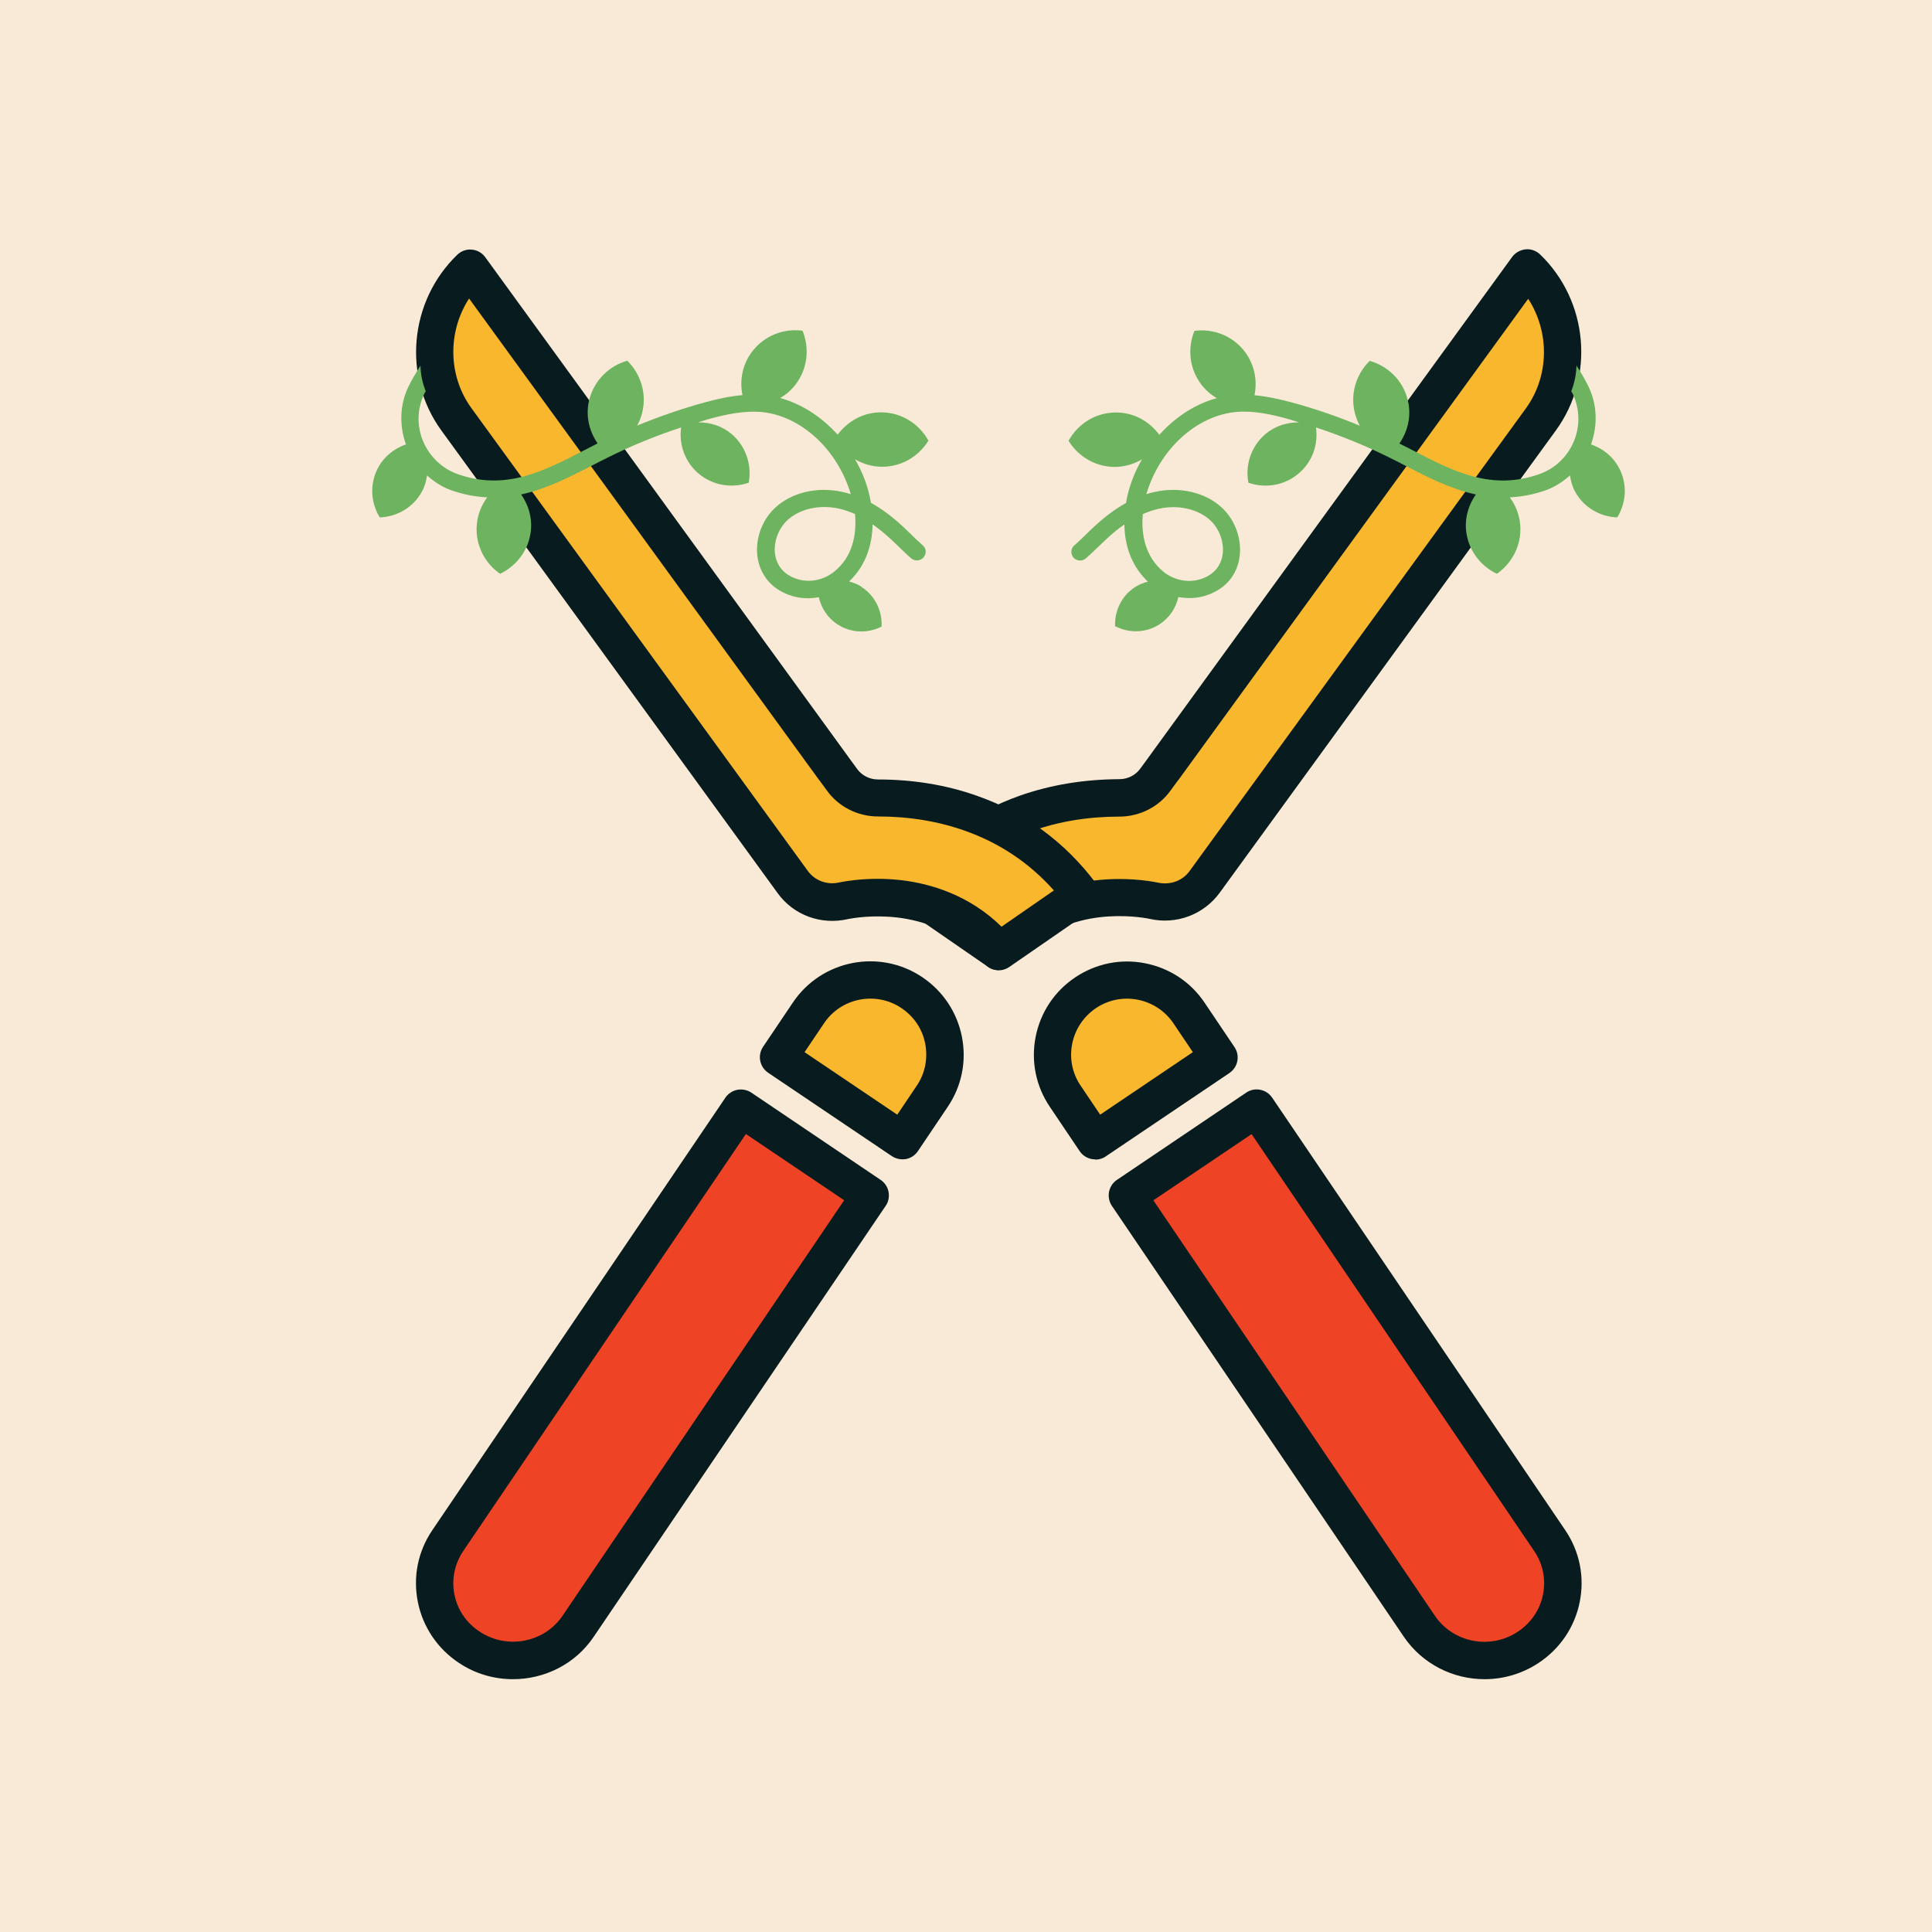
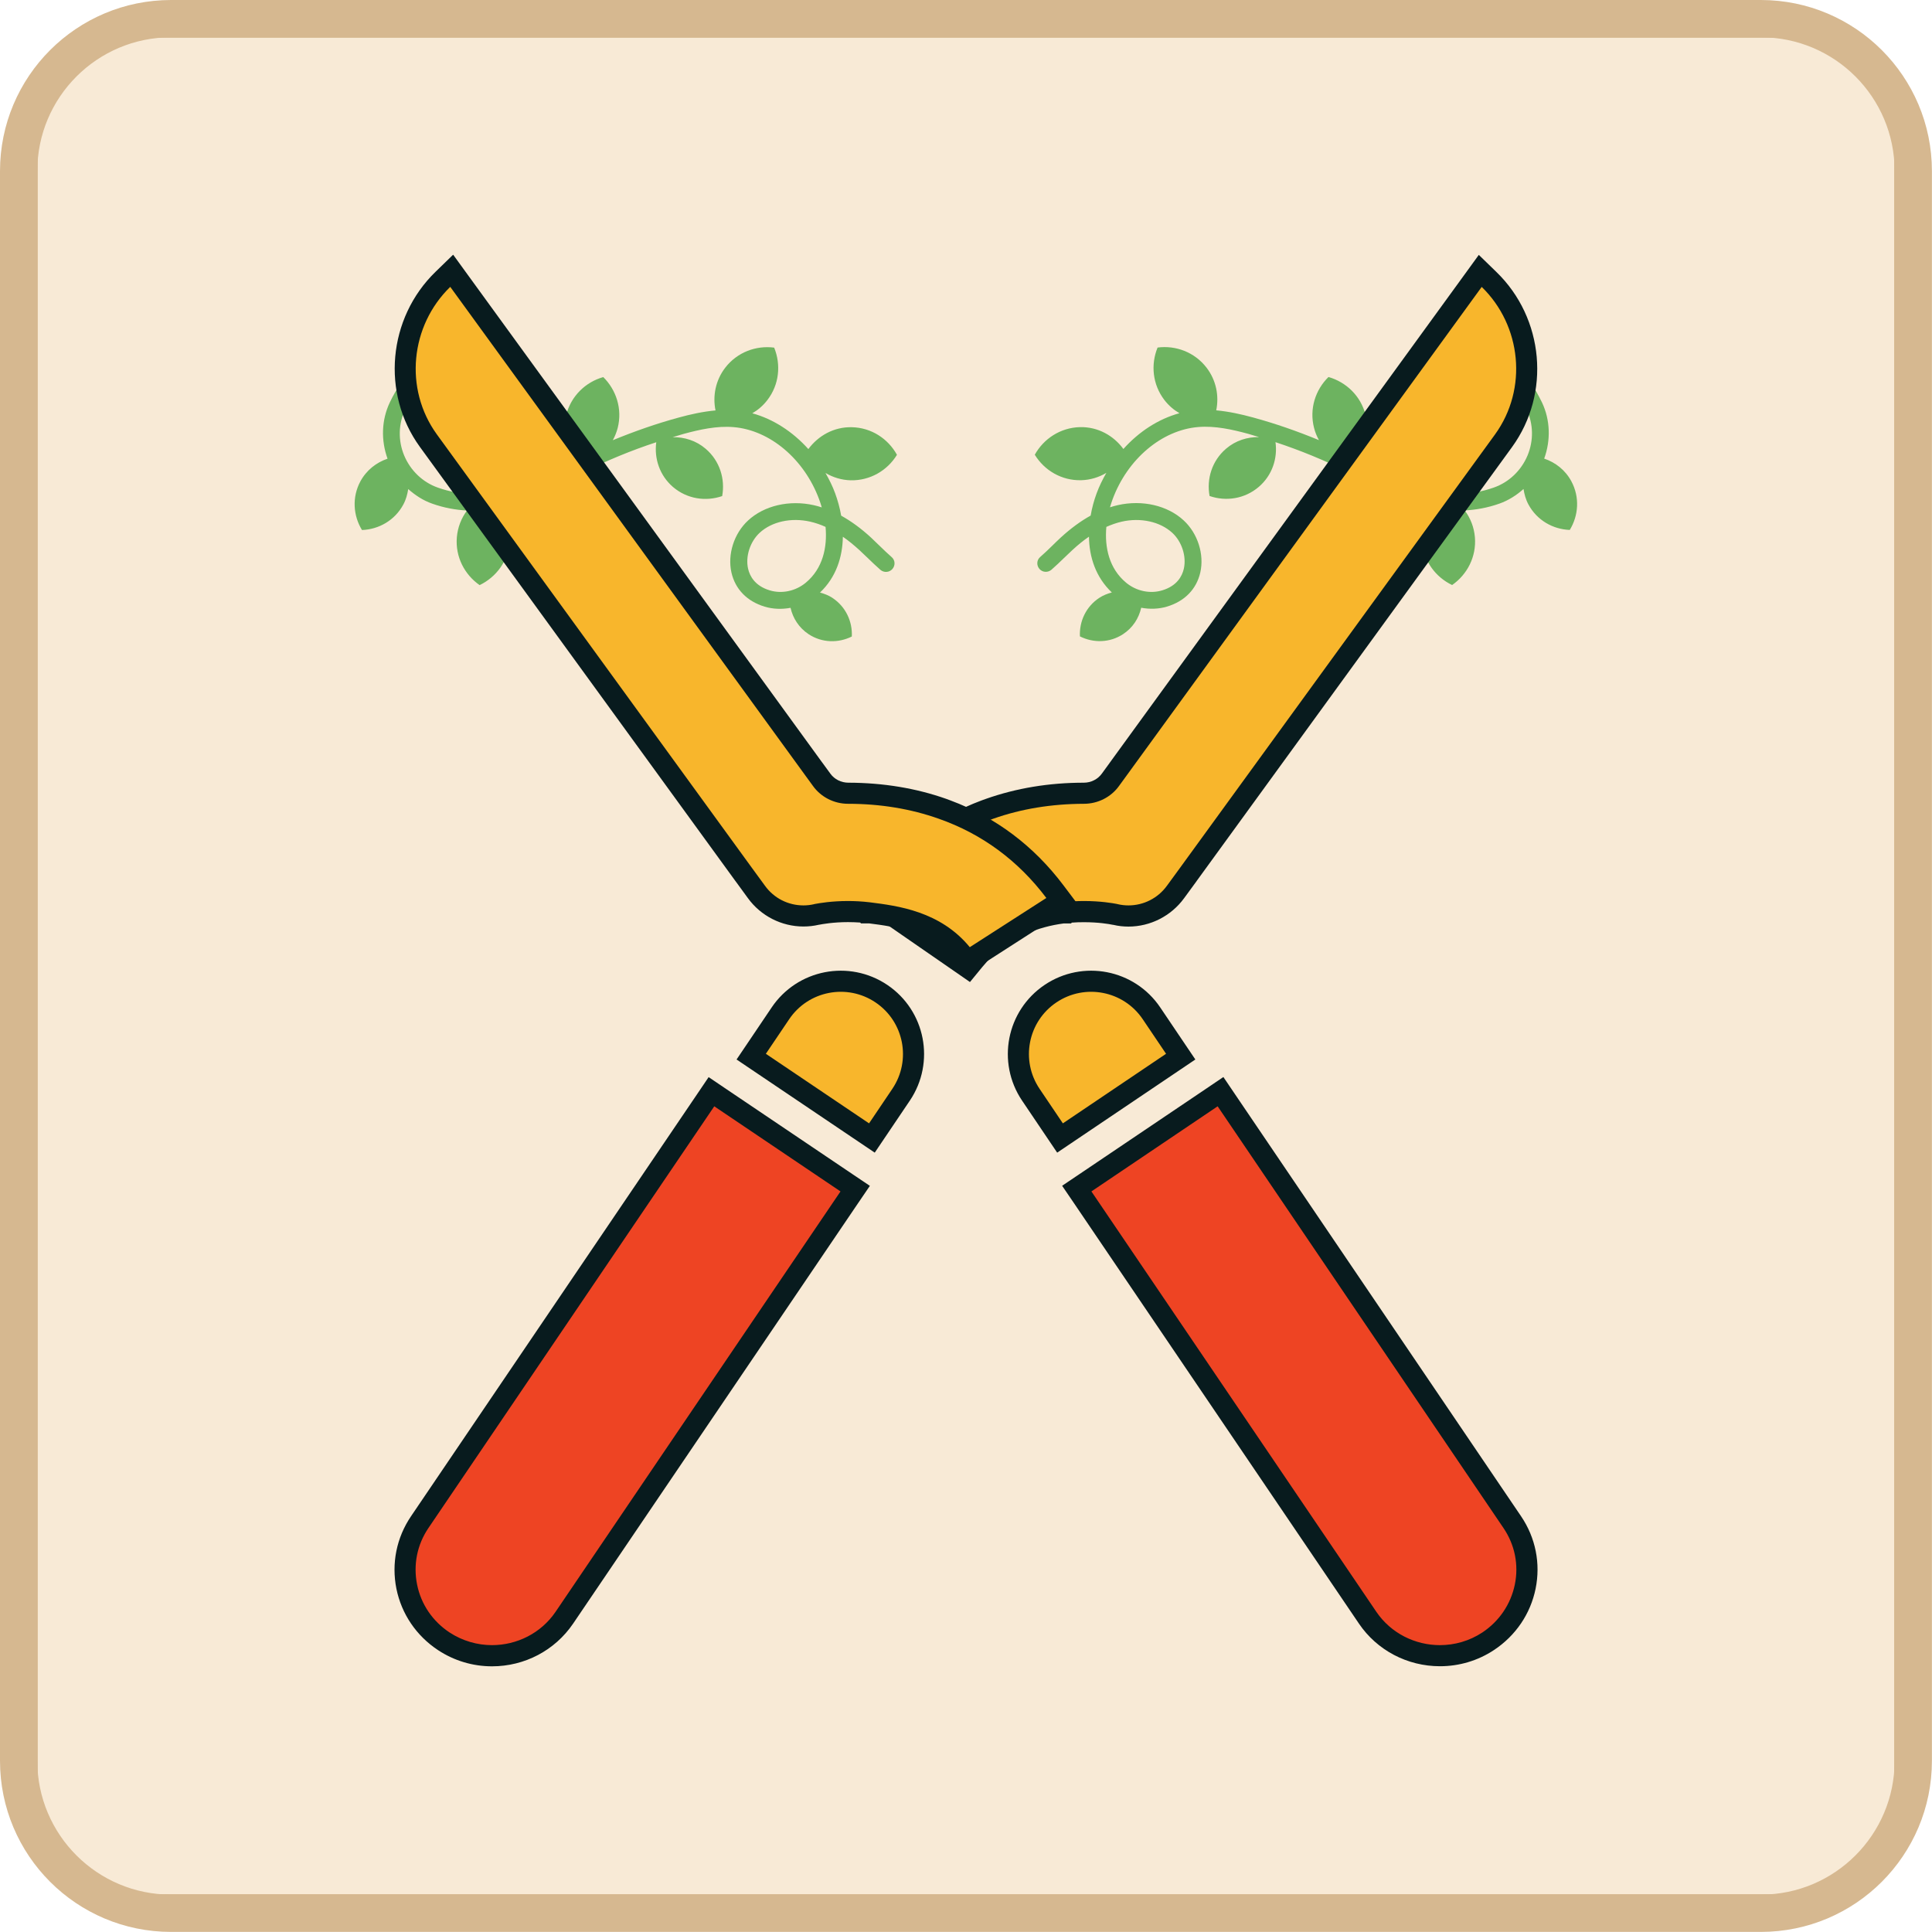
- <svg xmlns="http://www.w3.org/2000/svg" id="Layer_2" data-name="Layer 2" viewBox="0 0 133.2 133.2">
+ <svg xmlns="http://www.w3.org/2000/svg" id="Layer_2" data-name="Layer 2" viewBox="0 0 228.92 228.92">
  <defs>
    <style>
-       .cls-1 {
+       .cls-1, .cls-2 {
+         fill: none;
+       }
+ 
+       .cls-2 {
+         stroke: #d6b890;
+         stroke-width: 4.42px;
+       }
+ 
+       .cls-2, .cls-3 {
+         stroke-miterlimit: 10;
+       }
+ 
+       .cls-4 {
        fill: #f8ead6;
      }

-       .cls-2 {
+       .cls-5 {
        fill: #6db360;
      }

-       .cls-3 {
-         fill: #ee4324;
+       .cls-6 {
+         clip-path: url(#clippath-6);
      }

-       .cls-4 {
+       .cls-7, .cls-3 {
+         fill: #f8b62c;
+       }
+ 
+       .cls-8 {
        fill: #081b1e;
      }

-       .cls-5 {
-         fill: #f9b72e;
+       .cls-9 {
+         clip-path: url(#clippath);
+       }
+ 
+       .cls-3 {
+         stroke: #081b1e;
+         stroke-width: 2.5px;
+       }
+ 
+       .cls-10 {
+         fill: #ee4423;
      }
    </style>
+     <clipPath id="clippath">
+       <rect class="cls-1" x="2.21" y="2.21" width="224.49" height="224.49" rx="18.06" ry="18.06" />
+     </clipPath>
+     <clipPath id="clippath-6">
+       <rect class="cls-2" x="2.21" y="2.21" width="224.49" height="224.49" rx="18.06" ry="18.06" />
+     </clipPath>
  </defs>
-   <g id="Art">
+   <g id="Layer_1-2" data-name="Layer 1">
    <g>
-       <rect class="cls-1" width="133.2" height="133.2" />
      <g>
-         <path class="cls-5" d="M63.17,61.67c1.99-2.64,4.55-4.53,7.6-5.6h0c1.97-.7,4.12-1.05,6.41-1.05.99,0,1.92-.47,2.48-1.26l.54-.74h0s25.09-34.53,25.09-34.53c2.82,2.73,3.28,7.2.94,10.43l-22.28,30.65h0s-.9,1.24-.9,1.24c-.8,1.1-2.17,1.61-3.49,1.3-.01,0-.03,0-.04,0-.44-.09-1.97-.35-3.86-.12,0,0,0,0,0,0t0,0c-2,.25-4.72,1.09-6.8,3.62l-5.69-3.93Z" />
-         <path class="cls-4" d="M68.85,66.89c-.25,0-.51-.07-.73-.23l-5.69-3.93c-.29-.2-.48-.51-.54-.86-.06-.35.03-.7.24-.98,2.15-2.85,4.91-4.88,8.2-6.04,2.11-.74,4.41-1.12,6.84-1.13h0c.58,0,1.11-.27,1.44-.72l.55-.75s.01-.02.02-.03l25.07-34.5c.22-.3.56-.49.93-.53.37-.04.74.1,1.01.36,3.31,3.2,3.77,8.41,1.09,12.11l-23.19,31.89c-1.1,1.51-3,2.22-4.83,1.8-.38-.08-1.76-.31-3.46-.11-1.71.21-4.13.93-5.96,3.16-.25.31-.62.47-1,.47ZM65.05,61.4l3.61,2.5c2.23-2.2,4.9-2.96,6.83-3.2,2.04-.24,3.67.02,4.28.14.9.21,1.75-.11,2.24-.78l23.18-31.89c1.64-2.25,1.65-5.29.17-7.57l-24.12,33.18s-.02.02-.03.03l-.52.71c-.8,1.11-2.12,1.78-3.52,1.78h0c-2.13,0-4.15.33-5.98.98-2.39.84-4.46,2.23-6.15,4.12Z" />
-         <path class="cls-3" d="M59.99,82.41l-8.92-6.01-20.2,29.81c-.8,1.18-1.08,2.6-.8,3.99.28,1.39,1.1,2.59,2.3,3.39,2.48,1.63,5.84.98,7.49-1.46l20.13-29.71Z" />
-         <path class="cls-4" d="M35.36,115.77c-1.28,0-2.57-.36-3.7-1.11-1.49-.98-2.5-2.48-2.85-4.2-.35-1.74,0-3.5,1-4.97l20.2-29.81c.4-.59,1.2-.74,1.79-.35l8.92,6.02c.28.19.48.49.54.82.06.34,0,.69-.2.97l-20.13,29.71c-1.28,1.9-3.4,2.92-5.56,2.92ZM51.42,78.19l-19.48,28.74c-.6.89-.82,1.96-.61,3.01.21,1.05.83,1.96,1.75,2.56,1.89,1.24,4.45.75,5.71-1.11l19.41-28.64-6.78-4.57Z" />
-         <path class="cls-2" d="M76.92,43.19c.94.47,2.1.46,3.04-.16.68-.45,1.12-1.13,1.28-1.87.61.11,1.24.1,1.83-.08,1.25-.38,2.08-1.23,2.34-2.4.29-1.29-.18-2.77-1.17-3.68-1.14-1.06-2.92-1.47-4.65-1.08-.19.04-.37.09-.56.15.06-.19.12-.38.19-.56,1.05-2.84,3.47-4.89,6.04-5.11,1.19-.1,2.41.17,3.56.49.25.07.5.15.75.23-.83-.01-1.66.24-2.34.82-.99.85-1.39,2.14-1.16,3.34,1.16.4,2.48.21,3.48-.65.95-.81,1.34-2.01,1.18-3.16,1.75.58,3.45,1.27,5.09,2.09.37.18.73.37,1.1.56,1.54.8,3.12,1.6,4.83,1.97-.47.68-.75,1.5-.68,2.4.11,1.38.96,2.51,2.13,3.07,1.06-.74,1.72-1.99,1.61-3.37-.06-.72-.32-1.36-.72-1.9.78-.04,1.59-.18,2.45-.48.64-.22,1.2-.59,1.7-1.03.06.37.15.74.34,1.09.6,1.12,1.74,1.76,2.92,1.8.62-1.01.72-2.31.11-3.43-.43-.8-1.13-1.33-1.92-1.6.47-1.3.43-2.73-.16-3.96-.25-.52-.53-1-.84-1.47-.02.59-.13,1.18-.36,1.76.03.06.07.12.1.18.49,1.04.52,2.22.08,3.27-.44,1.07-1.32,1.9-2.39,2.27-3.3,1.16-5.92-.19-8.69-1.63-.32-.16-.63-.33-.95-.48.59-.86.85-1.94.57-3.03-.34-1.34-1.37-2.32-2.62-2.67-.92.91-1.36,2.25-1.02,3.6.08.31.2.6.34.87-1.52-.63-3.08-1.17-4.67-1.6-.83-.22-1.7-.42-2.59-.5.21-1.02,0-2.13-.68-3.02-.85-1.1-2.18-1.59-3.46-1.42-.49,1.2-.36,2.61.48,3.71.3.39.66.7,1.06.93-1.48.4-2.86,1.3-3.96,2.53-.7-.95-1.8-1.57-3.07-1.54-1.39.03-2.57.82-3.19,1.95.68,1.1,1.89,1.83,3.28,1.8.65-.02,1.25-.21,1.78-.52-.26.46-.5.94-.68,1.44-.18.49-.33,1.02-.42,1.57-.71.39-1.41.91-2.11,1.55-.21.19-.41.38-.61.58-.28.27-.55.54-.84.79-.26.22-.27.6-.06.84.22.25.6.27.85.06.3-.26.6-.55.89-.83.2-.19.39-.38.59-.56.39-.36.78-.68,1.18-.95.02,1.44.48,2.86,1.62,3.94-.31.08-.61.2-.89.38-.95.62-1.42,1.67-1.37,2.72M78.78,35.45c.36-.16.73-.29,1.09-.37,1.34-.3,2.71,0,3.57.79.68.63,1.02,1.67.82,2.54-.12.52-.48,1.21-1.52,1.53-.86.26-1.84.05-2.55-.54-1.2-1-1.53-2.49-1.4-3.94" />
-         <path class="cls-5" d="M62.88,68.44h0c-2.35-1.59-5.55-.97-7.14,1.39l-2.06,3.06,8.53,5.75,2.06-3.06c1.59-2.35.97-5.55-1.39-7.14" />
-         <path class="cls-4" d="M62.21,79.93c-.26,0-.51-.08-.72-.22l-8.53-5.75c-.59-.4-.75-1.2-.35-1.79l2.06-3.06c1.98-2.94,5.99-3.72,8.93-1.73h0c1.42.96,2.39,2.42,2.72,4.11.33,1.69-.02,3.4-.98,4.82l-2.06,3.06c-.19.28-.49.48-.82.54-.08.01-.16.02-.25.02ZM55.47,72.54l6.39,4.31,1.34-1.99c.58-.85.78-1.88.59-2.89s-.77-1.88-1.63-2.46h0c-.85-.58-1.88-.78-2.89-.59-1.01.2-1.88.77-2.46,1.63l-1.34,1.99Z" />
-         <path class="cls-5" d="M74.54,61.67c-1.99-2.64-4.55-4.53-7.6-5.6h0c-1.97-.7-4.12-1.05-6.41-1.05-.99,0-1.92-.47-2.48-1.26l-.54-.74h0s-25.09-34.53-25.09-34.53c-2.82,2.73-3.28,7.2-.94,10.43l22.28,30.65h0s.9,1.24.9,1.24c.8,1.1,2.17,1.61,3.49,1.3.01,0,.03,0,.04,0,.44-.09,1.97-.35,3.86-.12,0,0,0,0,0,0t0,0c2,.25,4.72,1.09,6.8,3.62l5.69-3.93Z" />
-         <path class="cls-4" d="M68.86,66.89c-.37,0-.74-.16-1-.47-1.83-2.23-4.25-2.95-5.96-3.16-1.7-.2-3.08.03-3.46.11-1.84.42-3.74-.28-4.83-1.8l-23.18-31.89c-2.69-3.7-2.22-8.91,1.09-12.11.27-.26.63-.4,1.01-.36.37.03.71.22.93.53l25.07,34.5s.01.02.02.03l.54.74c.33.46.87.73,1.44.73h0c2.43,0,4.73.38,6.84,1.13,3.3,1.16,6.06,3.19,8.2,6.04.21.28.3.63.24.98-.06.35-.25.65-.54.85l-5.69,3.93c-.22.15-.48.23-.73.23ZM60.52,60.59c.52,0,1.08.03,1.68.1,1.95.24,4.61,1,6.85,3.2l3.61-2.5c-1.69-1.9-3.76-3.28-6.15-4.12-1.83-.65-3.85-.98-5.98-.98h0c-1.4,0-2.72-.67-3.52-1.79l-.52-.71s-.02-.02-.03-.03l-24.12-33.18c-1.48,2.28-1.47,5.32.17,7.57l23.18,31.89c.49.68,1.34.99,2.16.8.49-.1,1.44-.25,2.67-.25Z" />
-         <path class="cls-3" d="M77.72,82.41l8.92-6.01,20.2,29.81c.8,1.18,1.08,2.6.8,3.99-.28,1.39-1.1,2.59-2.3,3.39-2.48,1.63-5.84.98-7.49-1.46l-20.13-29.71Z" />
-         <path class="cls-4" d="M102.35,115.77c-2.16,0-4.27-1.03-5.56-2.92l-20.13-29.71c-.19-.28-.26-.63-.2-.97.07-.34.26-.63.54-.82l8.92-6.02c.59-.4,1.39-.24,1.79.35l20.2,29.81c1,1.47,1.35,3.24,1,4.97-.35,1.73-1.36,3.22-2.85,4.2-1.14.75-2.43,1.11-3.71,1.11ZM79.52,82.76l19.41,28.64c1.26,1.86,3.82,2.35,5.71,1.1.91-.6,1.53-1.51,1.74-2.56.21-1.05,0-2.12-.61-3.01l-19.48-28.74-6.78,4.57Z" />
-         <path class="cls-2" d="M59.43,40.47c-.28-.18-.58-.3-.89-.38,1.14-1.08,1.6-2.51,1.62-3.94.39.27.78.59,1.18.95.2.18.39.37.59.56.29.28.58.57.89.83.25.22.63.19.85-.06.22-.25.2-.63-.06-.84-.29-.25-.57-.52-.84-.79-.2-.2-.41-.39-.61-.58-.7-.64-1.4-1.16-2.11-1.55-.1-.55-.24-1.08-.42-1.57-.19-.51-.42-.98-.68-1.44.52.31,1.12.5,1.78.52,1.39.03,2.6-.7,3.28-1.8-.62-1.13-1.8-1.92-3.19-1.95-1.27-.03-2.37.6-3.07,1.54-1.1-1.23-2.48-2.12-3.96-2.53.4-.23.76-.54,1.06-.93.84-1.1.97-2.51.48-3.71-1.28-.17-2.61.32-3.46,1.42-.69.89-.89,2-.68,3.02-.89.08-1.76.27-2.59.5-1.59.43-3.15.98-4.67,1.6.15-.27.26-.56.34-.87.34-1.34-.1-2.69-1.02-3.6-1.24.35-2.27,1.33-2.62,2.67-.28,1.09-.02,2.17.57,3.03-.32.16-.63.32-.95.49-2.77,1.43-5.39,2.79-8.69,1.63-1.07-.38-1.94-1.2-2.39-2.27-.44-1.05-.42-2.22.08-3.27.03-.06.07-.12.1-.18-.23-.58-.35-1.17-.36-1.76-.3.47-.59.95-.84,1.47-.59,1.23-.63,2.66-.16,3.96-.79.27-1.49.81-1.92,1.6-.6,1.12-.51,2.42.11,3.43,1.19-.04,2.32-.68,2.92-1.8.19-.35.29-.72.34-1.09.5.44,1.06.81,1.7,1.03.86.3,1.67.44,2.45.48-.4.54-.66,1.18-.72,1.9-.11,1.38.55,2.64,1.61,3.37,1.17-.56,2.02-1.69,2.13-3.07.07-.89-.2-1.71-.68-2.4,1.71-.37,3.29-1.17,4.84-1.97.37-.19.73-.38,1.1-.56,1.64-.82,3.35-1.52,5.09-2.09-.16,1.15.24,2.35,1.18,3.16.99.85,2.32,1.05,3.48.65.22-1.2-.17-2.48-1.16-3.34-.68-.58-1.51-.83-2.34-.82.25-.07.5-.16.75-.23,1.14-.31,2.36-.58,3.56-.49,2.57.21,4.99,2.27,6.04,5.11.07.18.13.37.19.56-.19-.06-.37-.11-.56-.15-1.72-.39-3.51.02-4.65,1.08-1,.92-1.47,2.4-1.17,3.69.27,1.17,1.1,2.03,2.34,2.4.59.18,1.22.2,1.83.08.17.74.6,1.42,1.28,1.87.95.62,2.1.64,3.05.16.05-1.05-.42-2.11-1.37-2.72M57.54,39.39c-.72.6-1.7.8-2.55.54-1.04-.32-1.4-1.01-1.52-1.53-.2-.87.14-1.91.82-2.54.86-.79,2.23-1.09,3.57-.79.36.08.72.21,1.09.37.13,1.45-.19,2.95-1.4,3.94" />
-         <path class="cls-5" d="M74.83,68.44h0c2.35-1.59,5.55-.97,7.14,1.39l2.06,3.06-8.53,5.75-2.06-3.06c-1.59-2.35-.97-5.55,1.39-7.14" />
-         <path class="cls-4" d="M75.51,79.93c-.08,0-.16,0-.25-.02-.34-.07-.63-.26-.82-.54l-2.06-3.06c-.96-1.42-1.31-3.14-.98-4.82.33-1.68,1.29-3.14,2.72-4.1h0c1.43-.96,3.14-1.31,4.82-.98,1.69.33,3.15,1.29,4.11,2.72l2.06,3.06c.4.59.24,1.39-.35,1.79l-8.53,5.75c-.21.15-.47.22-.72.22ZM75.55,69.51c-.85.58-1.43,1.45-1.63,2.46-.2,1.01.01,2.04.59,2.89l1.34,1.99,6.39-4.31-1.34-1.99c-1.19-1.76-3.59-2.23-5.35-1.04h0Z" />
+         <g class="cls-9">
+           <rect class="cls-4" x="2.21" y="2.21" width="224.49" height="224.49" />
+         </g>
+         <g>
+           <g class="cls-6">
+             <g>
+               <rect class="cls-2" x="2.21" y="2.21" width="224.49" height="224.49" />
+               <rect class="cls-2" x="2.21" y="2.21" width="224.49" height="224.49" />
+               <rect class="cls-2" x="2.21" y="2.21" width="224.49" height="224.49" />
+               <rect class="cls-2" x="2.21" y="2.21" width="224.49" height="224.49" />
+               <rect class="cls-2" x="2.21" y="2.21" width="224.49" height="224.49" />
+               <rect class="cls-2" x="2.21" y="2.21" width="224.49" height="224.49" />
+             </g>
+           </g>
+           <rect class="cls-2" x="2.21" y="2.21" width="224.49" height="224.49" rx="18.06" ry="18.06" />
+         </g>
      </g>
+       <g>
+         <g>
+           <path class="cls-10" d="M58.31,196.18c-2.04,0-4.01-.59-5.71-1.71-2.29-1.51-3.85-3.81-4.39-6.47-.54-2.67,0-5.39,1.54-7.64l34.57-51.01,17.02,11.48-34.46,50.85c-1.91,2.82-5.11,4.5-8.56,4.5h0Z" />
+           <path class="cls-8" d="M84.64,131.09l14.95,10.08-33.76,49.81c-1.74,2.56-4.61,3.95-7.53,3.95-1.73,0-3.48-.49-5.03-1.5-2.01-1.33-3.38-3.34-3.85-5.68-.47-2.34,0-4.71,1.34-6.69l33.87-49.97M83.97,127.62l-1.4,2.07-33.87,49.97c-1.72,2.54-2.33,5.59-1.73,8.59.61,2.99,2.36,5.57,4.93,7.27,1.91,1.26,4.12,1.92,6.4,1.92,3.87,0,7.45-1.89,9.6-5.05l33.76-49.81,1.41-2.07-2.08-1.4-14.95-10.08-2.07-1.4h0Z" />
+         </g>
+         <path class="cls-5" d="M127.97,75.41c1.58.79,3.52.77,5.1-.27,1.15-.75,1.87-1.89,2.15-3.13,1.02.19,2.08.16,3.07-.14,2.09-.63,3.48-2.07,3.93-4.03.49-2.16-.3-4.64-1.97-6.18-1.91-1.77-4.9-2.46-7.79-1.81-.31.07-.63.16-.94.26.09-.32.2-.64.31-.95,1.76-4.76,5.82-8.2,10.13-8.56,2-.17,4.05.29,5.96.81.42.12.84.25,1.27.38-1.39-.02-2.78.4-3.92,1.38-1.67,1.43-2.32,3.58-1.95,5.6,1.94.67,4.16.35,5.83-1.08,1.59-1.36,2.25-3.38,1.98-5.3,2.93.97,5.79,2.14,8.54,3.51.61.31,1.22.62,1.84.94,2.59,1.34,5.23,2.68,8.11,3.31-.79,1.14-1.25,2.52-1.13,4.02.19,2.32,1.62,4.22,3.57,5.15,1.78-1.24,2.89-3.34,2.7-5.66-.1-1.2-.54-2.28-1.2-3.18,1.31-.07,2.67-.3,4.11-.81,1.07-.38,2.02-.99,2.85-1.73.1.62.26,1.24.58,1.83,1.01,1.88,2.91,2.95,4.9,3.02,1.04-1.7,1.2-3.88.19-5.76-.72-1.34-1.89-2.24-3.22-2.69.79-2.18.72-4.58-.26-6.65-.42-.87-.89-1.68-1.4-2.46-.03.98-.22,1.97-.61,2.95.05.1.12.2.17.3.83,1.75.86,3.72.13,5.48-.75,1.79-2.2,3.18-4,3.81-5.54,1.95-9.93-.33-14.57-2.73-.53-.27-1.06-.55-1.59-.81.99-1.44,1.42-3.25.96-5.08-.57-2.25-2.3-3.88-4.39-4.48-1.55,1.52-2.29,3.78-1.71,6.03.13.52.33,1,.58,1.45-2.55-1.05-5.17-1.97-7.83-2.69-1.39-.38-2.84-.7-4.34-.84.35-1.72,0-3.56-1.15-5.06-1.42-1.84-3.65-2.66-5.8-2.38-.82,2.01-.61,4.37.81,6.22.5.65,1.11,1.17,1.78,1.56-2.48.68-4.79,2.17-6.64,4.24-1.17-1.59-3.02-2.64-5.15-2.59-2.32.06-4.3,1.38-5.35,3.27,1.13,1.85,3.17,3.08,5.5,3.02,1.09-.03,2.1-.35,2.98-.87-.44.77-.84,1.57-1.15,2.42-.31.83-.55,1.72-.71,2.64-1.19.66-2.37,1.53-3.54,2.6-.34.32-.68.64-1.02.98-.46.45-.93.9-1.41,1.32-.44.37-.46,1-.1,1.42.36.42,1,.46,1.42.1.51-.44,1-.92,1.49-1.39.33-.32.66-.63.99-.94.66-.61,1.31-1.14,1.97-1.59.03,2.41.8,4.8,2.71,6.61-.52.14-1.02.33-1.49.64-1.58,1.04-2.38,2.8-2.29,4.57M131.09,62.43c.61-.27,1.22-.48,1.82-.62,2.25-.51,4.55,0,5.99,1.32,1.14,1.05,1.7,2.8,1.37,4.26-.2.87-.8,2.03-2.56,2.56-1.44.44-3.08.09-4.28-.91-2.01-1.67-2.56-4.18-2.34-6.61" />
+         <g>
+           <path class="cls-10" d="M170.61,196.18c-3.45,0-6.65-1.68-8.56-4.5l-34.46-50.85,17.02-11.48,34.57,51.01c1.53,2.26,2.08,4.97,1.54,7.64-.54,2.66-2.1,4.96-4.39,6.47-1.7,1.12-3.68,1.71-5.72,1.71Z" />
+           <path class="cls-8" d="M144.28,131.09l33.87,49.97c1.34,1.98,1.82,4.35,1.34,6.69-.48,2.33-1.85,4.35-3.85,5.68-1.55,1.02-3.3,1.5-5.03,1.5-2.92,0-5.79-1.39-7.53-3.95l-33.76-49.81,14.95-10.08M144.95,127.62l-2.07,1.4-14.95,10.08-2.08,1.4,1.41,2.07,33.76,49.81c2.14,3.16,5.73,5.05,9.6,5.05,2.28,0,4.5-.66,6.4-1.92,2.57-1.7,4.32-4.28,4.93-7.26.61-3,0-6.05-1.72-8.59l-33.87-49.97-1.4-2.07h0Z" />
+         </g>
+         <path class="cls-5" d="M98.65,70.85c-.47-.31-.98-.5-1.49-.64,1.91-1.81,2.67-4.2,2.71-6.61.66.45,1.31.99,1.97,1.59.33.31.66.62.99.94.49.47.98.95,1.49,1.39.42.36,1.05.32,1.42-.1.36-.42.34-1.05-.1-1.42-.48-.42-.95-.87-1.41-1.32-.34-.33-.68-.66-1.02-.98-1.17-1.08-2.35-1.94-3.54-2.6-.16-.92-.41-1.81-.71-2.64-.31-.85-.71-1.65-1.15-2.42.88.52,1.89.84,2.98.87,2.32.05,4.36-1.17,5.49-3.02-1.05-1.9-3.02-3.22-5.35-3.27-2.12-.05-3.97,1-5.15,2.59-1.85-2.06-4.16-3.56-6.64-4.24.67-.39,1.28-.91,1.78-1.56,1.42-1.84,1.63-4.21.81-6.22-2.15-.28-4.38.54-5.8,2.38-1.15,1.5-1.5,3.35-1.15,5.06-1.5.14-2.96.46-4.34.84-2.66.72-5.27,1.64-7.83,2.69.25-.45.44-.93.58-1.45.57-2.25-.17-4.51-1.71-6.03-2.09.59-3.81,2.23-4.39,4.48-.47,1.83-.04,3.64.96,5.08-.53.27-1.06.54-1.59.81-4.64,2.4-9.03,4.68-14.57,2.73-1.8-.63-3.25-2.02-4-3.81-.73-1.76-.7-3.73.13-5.48.05-.1.11-.2.17-.3-.38-.98-.58-1.97-.61-2.95-.51.78-.99,1.59-1.4,2.46-.98,2.07-1.05,4.47-.26,6.65-1.33.45-2.5,1.36-3.22,2.69-1.01,1.88-.85,4.06.19,5.76,1.99-.07,3.89-1.14,4.9-3.02.32-.59.48-1.21.58-1.83.84.74,1.78,1.36,2.85,1.73,1.44.51,2.8.74,4.11.81-.66.9-1.1,1.98-1.2,3.18-.19,2.32.92,4.42,2.7,5.66,1.95-.94,3.39-2.83,3.57-5.15.12-1.5-.34-2.87-1.13-4.02,2.87-.63,5.52-1.97,8.11-3.31.61-.32,1.23-.64,1.84-.94,2.75-1.37,5.61-2.55,8.54-3.51-.26,1.93.4,3.94,1.98,5.3,1.67,1.43,3.89,1.75,5.83,1.08.37-2.02-.28-4.17-1.95-5.6-1.14-.98-2.53-1.4-3.92-1.38.42-.13.84-.26,1.27-.38,1.92-.52,3.96-.98,5.96-.81,4.31.36,8.37,3.8,10.13,8.56.11.31.22.62.31.95-.31-.1-.63-.19-.94-.26-2.89-.65-5.88.04-7.79,1.81-1.67,1.54-2.46,4.02-1.97,6.18.45,1.96,1.84,3.4,3.93,4.03.99.3,2.05.33,3.07.14.28,1.24,1.01,2.38,2.15,3.13,1.59,1.04,3.52,1.06,5.11.27.09-1.76-.71-3.53-2.29-4.57M95.48,69.04c-1.2,1-2.84,1.35-4.28.91-1.75-.53-2.36-1.69-2.56-2.56-.33-1.45.23-3.2,1.37-4.26,1.44-1.33,3.73-1.83,5.99-1.32.6.14,1.21.34,1.82.62.22,2.43-.33,4.94-2.34,6.61" />
+       </g>
+       <g>
+         <path class="cls-7" d="M103.14,106.68l.78-1.04c3.43-4.55,7.83-7.82,13.06-9.72l.27-.1c3.44-1.21,7.19-1.83,11.16-1.84,1.26,0,2.44-.59,3.15-1.59l.98-1.33,42.86-58.97,1.03,1c5.22,5.06,5.96,13.28,1.72,19.12l-37.41,51.47-1.46,2c-1.29,1.78-3.37,2.84-5.57,2.84-.53,0-1.06-.06-1.58-.18-.53-.11-1.88-.34-3.7-.34-.64,0-1.27.03-1.9.09l-.05.06h-.61c-3.02.4-7.24,1.7-10.45,5.62l-.73.89-11.55-7.98Z" />
+         <path class="cls-8" d="M175.56,33.99c4.72,4.58,5.5,12.08,1.58,17.49l-37.35,51.39h0s-1.52,2.08-1.52,2.08c-1.08,1.49-2.78,2.33-4.56,2.33-.43,0-.86-.05-1.29-.15-.02,0-.05-.01-.07-.02-.52-.1-1.97-.35-3.91-.35-.79,0-1.65.04-2.57.15,0,0,0,0,0,0,0,0,0,0,0,0h0c-3.35.41-7.92,1.83-11.4,6.08l-9.53-6.59c3.34-4.43,7.62-7.59,12.75-9.39h0c3.3-1.17,6.91-1.76,10.74-1.77h0c1.66,0,3.21-.79,4.16-2.11l.91-1.25s0,0,0,0h0s42.07-57.89,42.07-57.89M175.23,30.19l-1.69,2.33-42,57.79-.07.1-.91,1.25c-.49.68-1.29,1.08-2.14,1.08-4.12,0-8.01.65-11.58,1.91l-.53.19h0c-5.35,2-9.84,5.38-13.37,10.06l-1.57,2.08,2.14,1.48,9.53,6.59,1.89,1.31,1.46-1.78c2.94-3.59,6.83-4.79,9.63-5.16h.88l.1-.1c.48-.04.96-.05,1.44-.05,1.7,0,2.96.21,3.42.31h.04c.62.15,1.22.21,1.81.21,2.6,0,5.06-1.26,6.59-3.36l1.39-1.9h0s.12-.17.12-.17l37.35-51.39c4.6-6.34,3.81-15.26-1.86-20.75l-2.07-2.01h0Z" />
+       </g>
+       <path class="cls-3" d="M104.44,117.74h0c-3.95-2.66-9.31-1.62-11.97,2.33l-3.46,5.13,14.3,9.64,3.46-5.13c2.66-3.95,1.62-9.31-2.33-11.97" />
+       <g>
+         <path class="cls-7" d="M113.96,113.01c-3.12-3.81-7.71-4.45-10.84-4.84l-.14-.02h-.12l-.07-.02c-.75-.08-1.53-.13-2.31-.13-1.82,0-3.17.23-3.66.33-.55.13-1.08.19-1.61.19-2.2,0-4.29-1.06-5.58-2.85l-1.52-2.07-37.35-51.39c-4.24-5.84-3.5-14.06,1.72-19.12l1.03-1,42.92,59.05.91,1.25c.72,1,1.9,1.59,3.15,1.59,3.97,0,7.73.62,11.16,1.84l.27.1c5.23,1.9,9.62,5.17,13.06,9.72l.81,1.08-11.14,7.16-.71-.86Z" />
+         <path class="cls-8" d="M53.35,33.99l42.07,57.89h0s0,0,0,0l.91,1.25c.95,1.32,2.5,2.11,4.16,2.11h0c3.83,0,7.44.6,10.74,1.77h0c5.13,1.8,9.41,4.96,12.75,9.39l-9.07,5.83c-3.49-4.25-8.51-4.9-11.87-5.32h0s0,0,0,0c0,0,0,0,0,0-.92-.11-1.78-.15-2.57-.15-1.93,0-3.38.25-3.91.35-.02,0-.05,0-.07.02-.43.1-.87.15-1.29.15-1.79,0-3.49-.84-4.56-2.33l-1.52-2.08h0s-37.35-51.39-37.35-51.39c-3.93-5.41-3.14-12.91,1.58-17.49M53.68,30.19l-2.07,2.01c-5.66,5.49-6.46,14.41-1.86,20.75l37.35,51.39.12.16h0s1.4,1.92,1.4,1.92c1.52,2.1,3.98,3.36,6.58,3.36.62,0,1.24-.07,1.84-.21h.02c.36-.07,1.67-.31,3.42-.31.48,0,.96.02,1.44.05l.1.1h.96c3.09.39,7.21.97,10.02,4.4l1.41,1.72,1.87-1.2,9.07-5.83,2.27-1.46-1.62-2.15c-3.52-4.67-8.02-8.05-13.36-10.04h0s-.54-.2-.54-.2c-3.57-1.26-7.46-1.9-11.57-1.91-.86,0-1.66-.4-2.14-1.07l-.92-1.26-.12-.16h0s-41.95-57.72-41.95-57.72l-1.69-2.33h0Z" />
+       </g>
+       <path class="cls-3" d="M124.47,117.74h0c3.95-2.66,9.31-1.62,11.97,2.33l3.46,5.13-14.3,9.64-3.46-5.13c-2.66-3.95-1.62-9.31,2.33-11.97" />
    </g>
  </g>
</svg>
